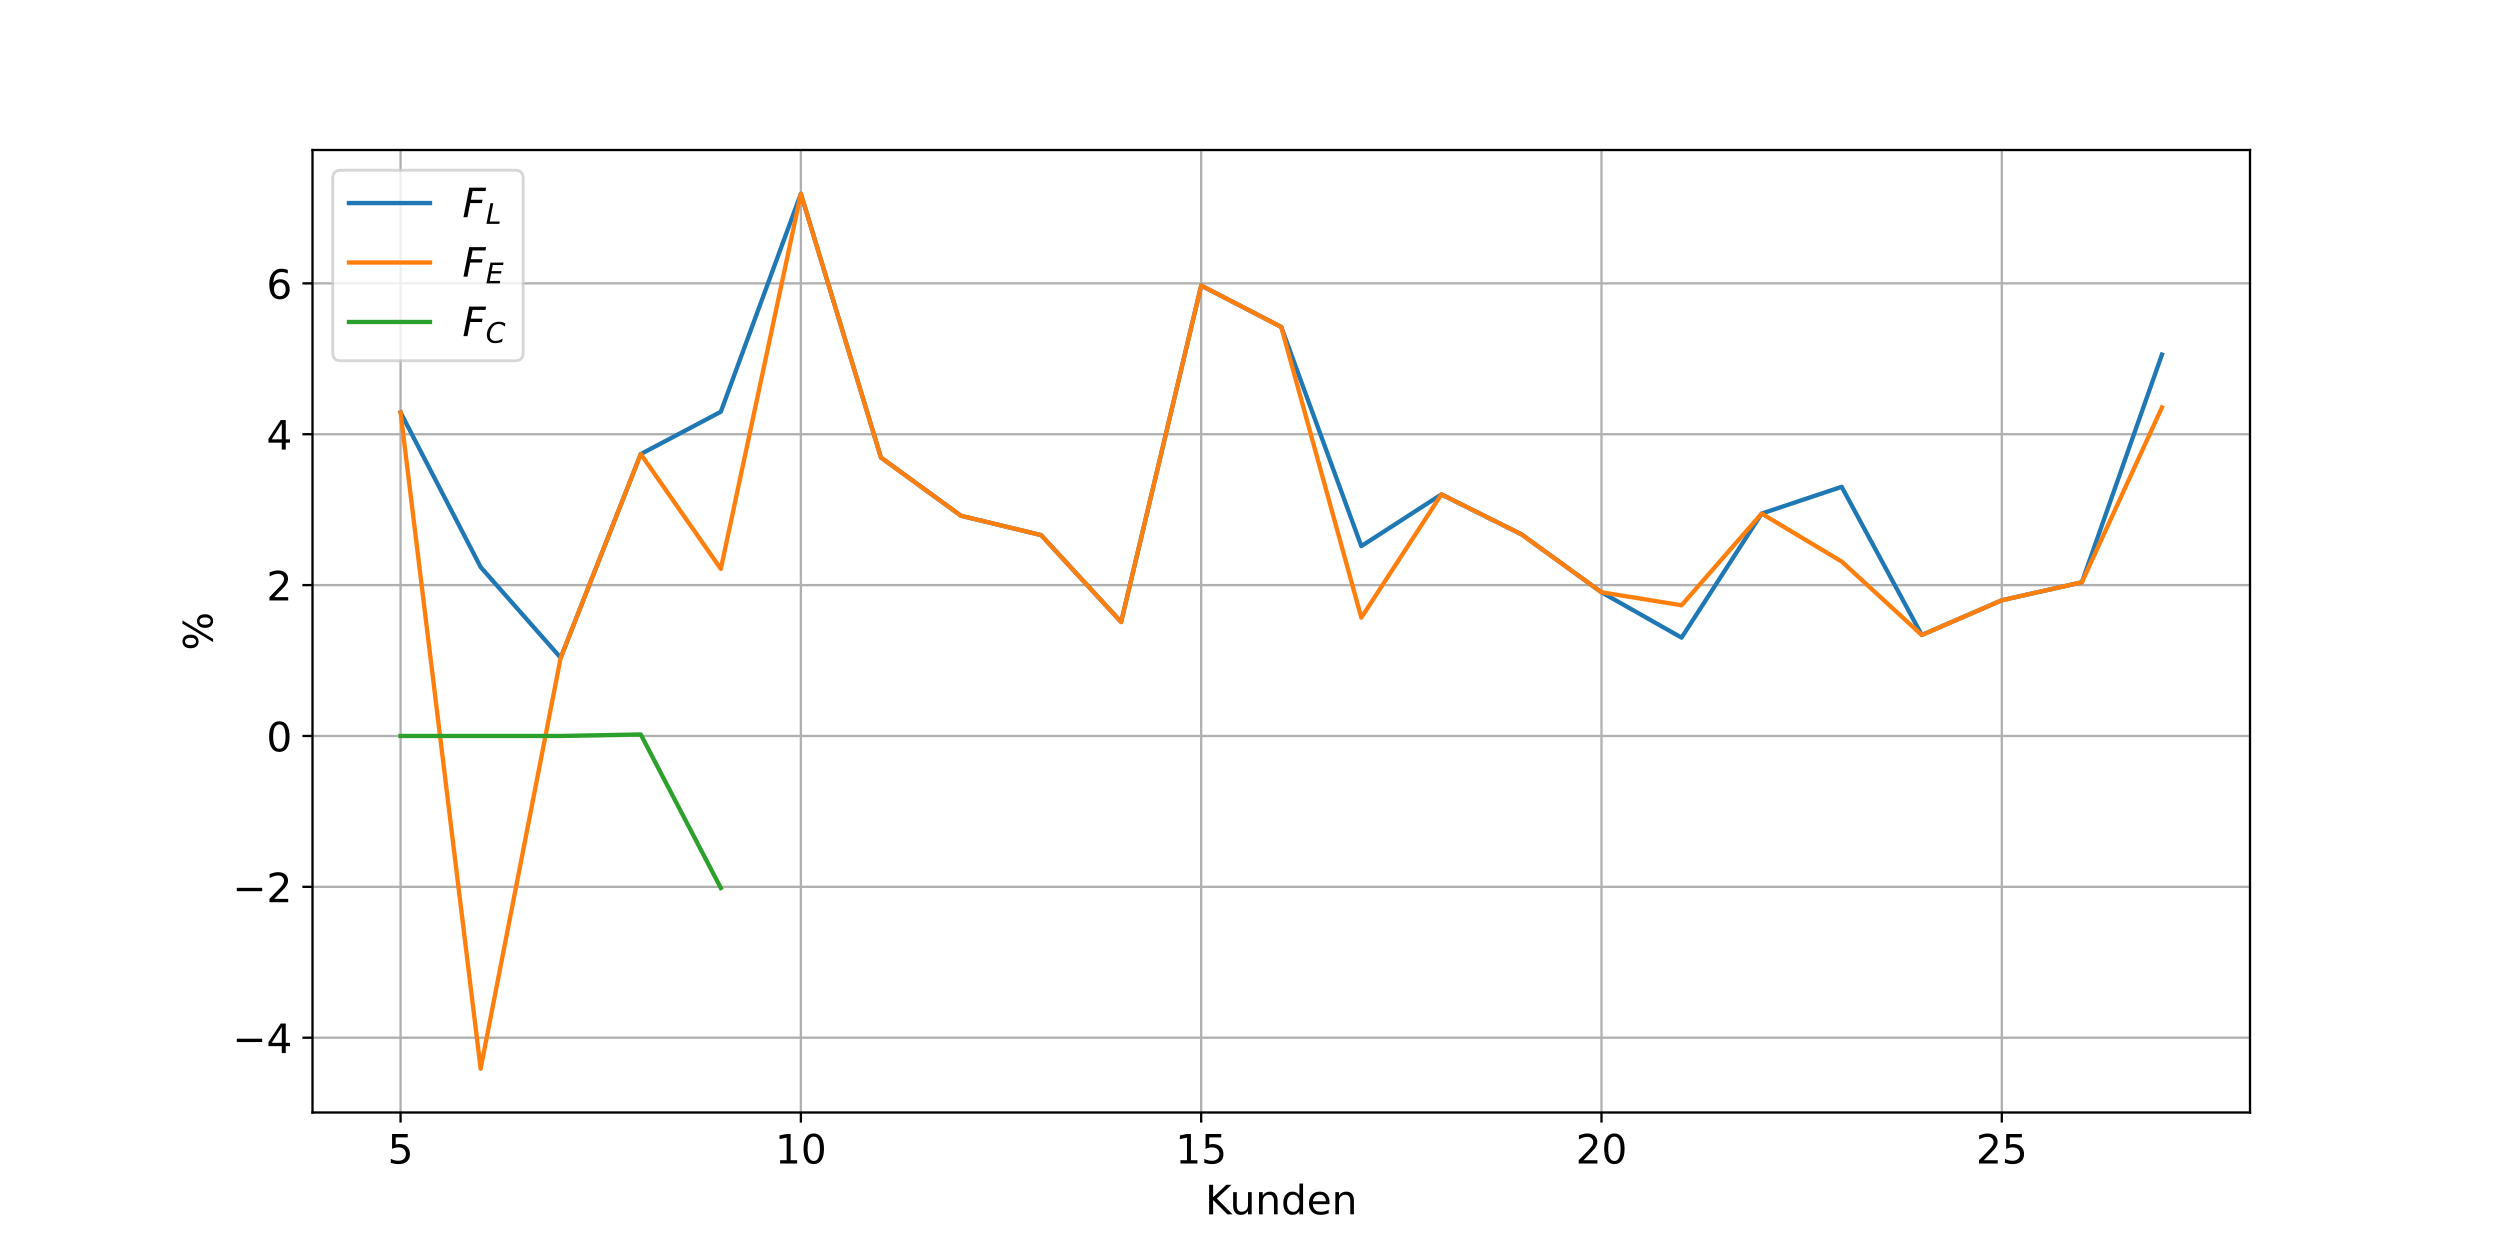
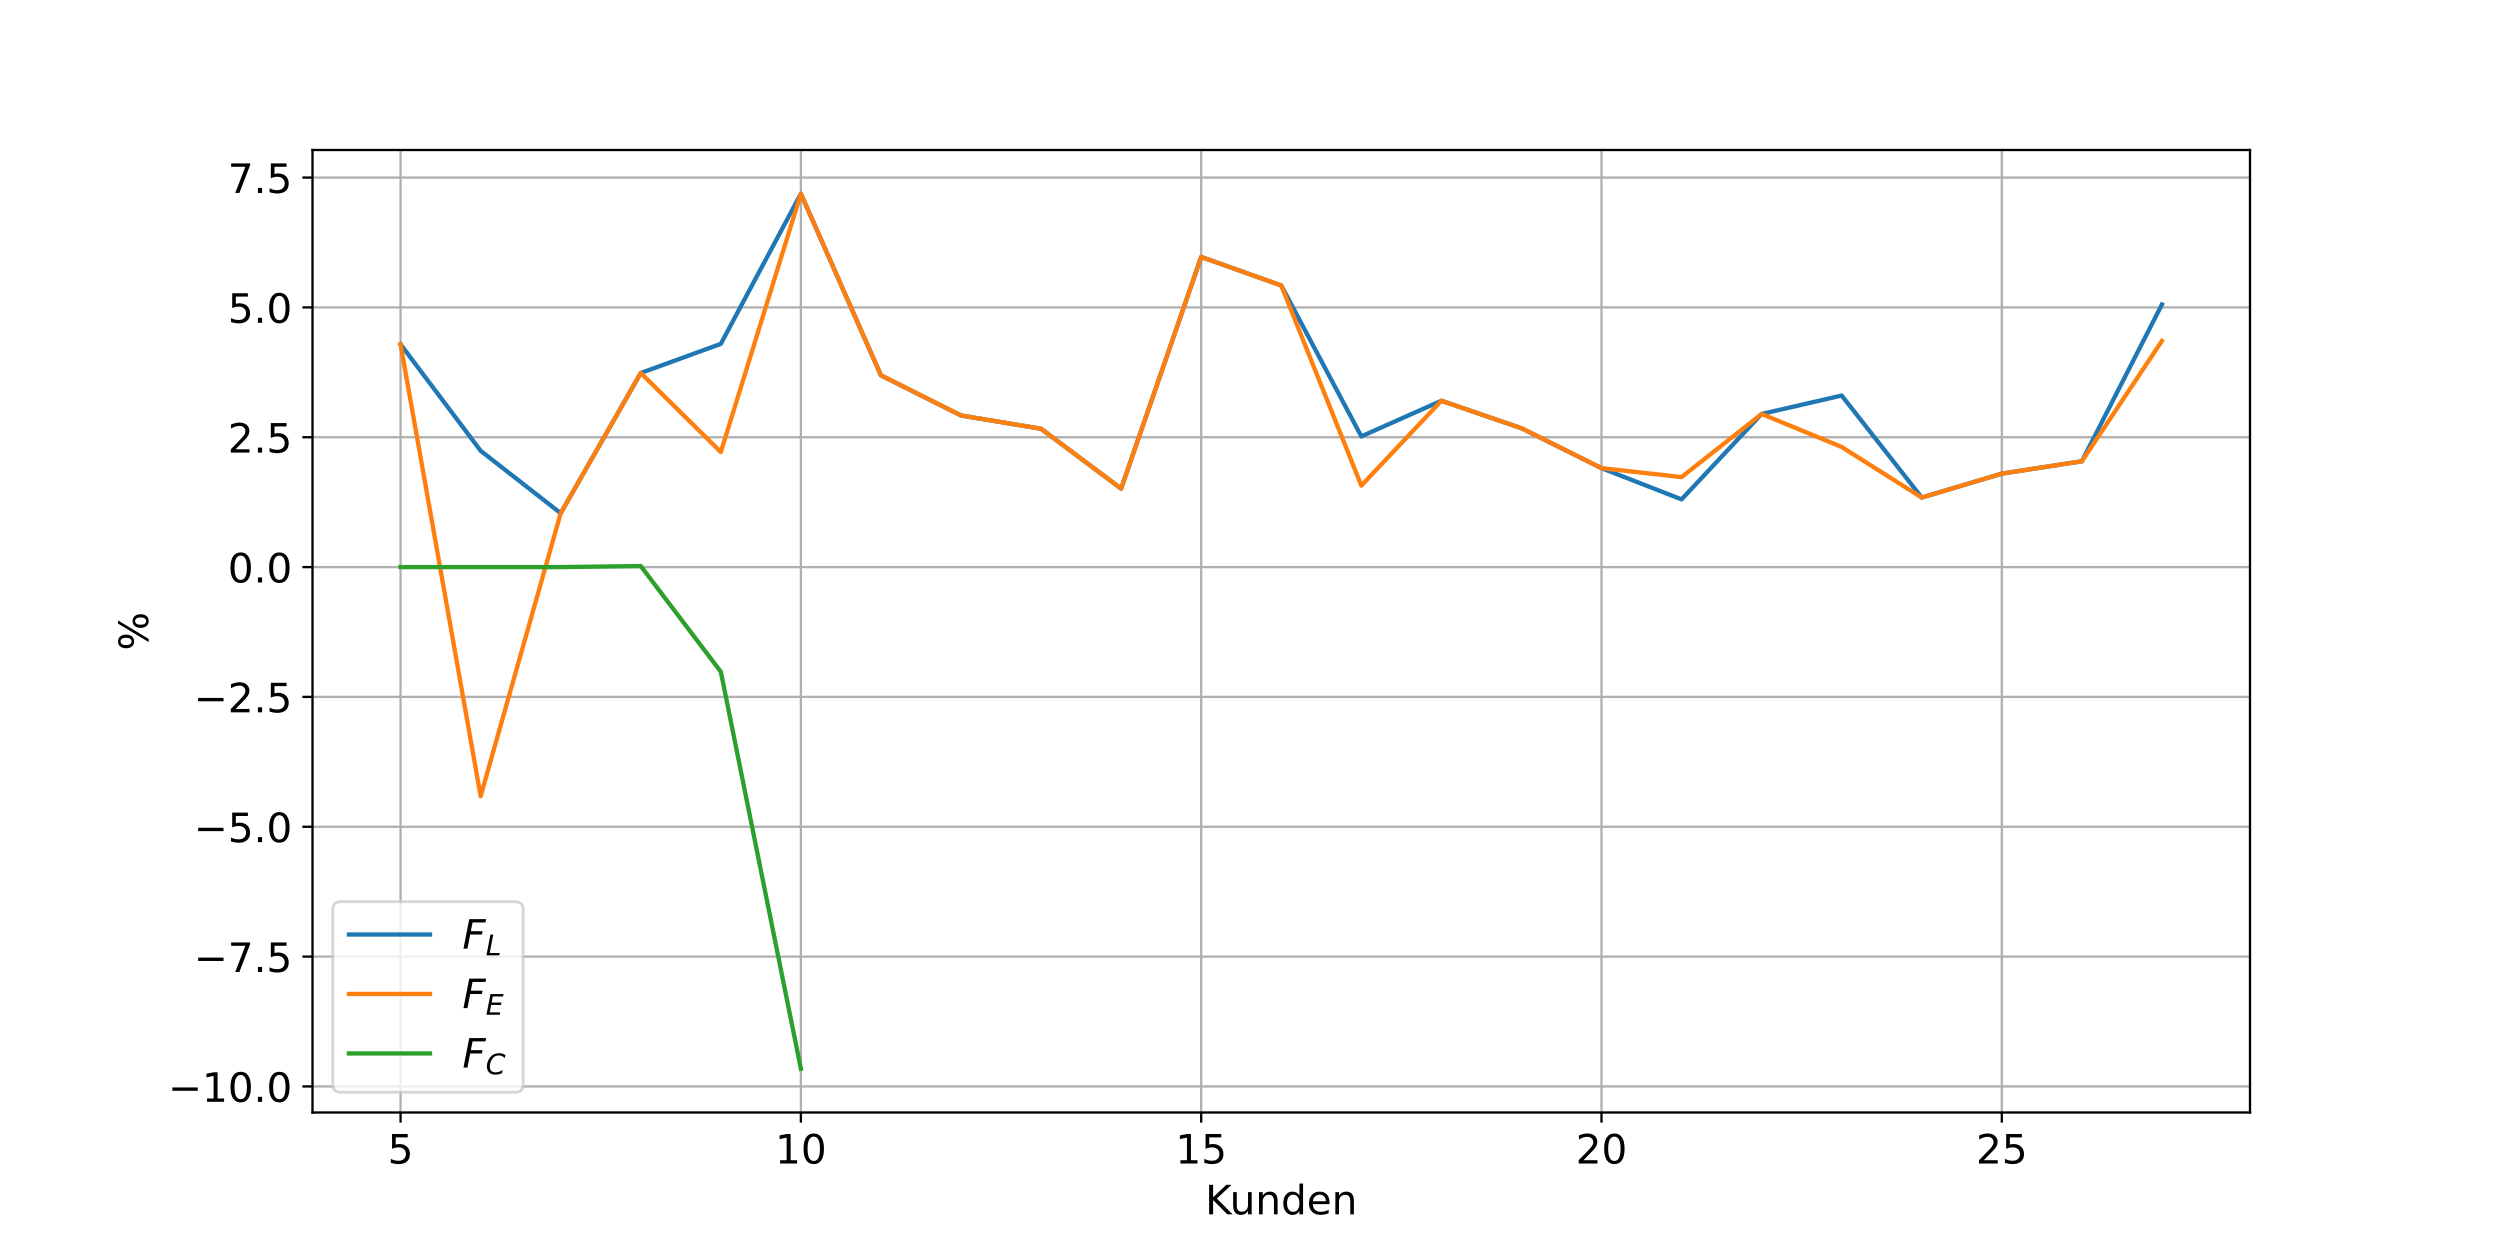
<svg xmlns="http://www.w3.org/2000/svg" xmlns:xlink="http://www.w3.org/1999/xlink" width="864pt" height="432pt" viewBox="0 0 864 432" version="1.1">
  <defs>
    <style type="text/css">*{stroke-linejoin: round; stroke-linecap: butt}</style>
  </defs>
  <g id="figure_1">
    <g id="patch_1">
      <path d="M 0 432  L 864 432  L 864 0  L 0 0  z " style="fill: #ffffff" />
    </g>
    <g id="axes_1">
      <g id="patch_2">
        <path d="M 108 384.48  L 777.6 384.48  L 777.6 51.84  L 108 51.84  z " style="fill: #ffffff" />
      </g>
      <g id="matplotlib.axis_1">
        <g id="xtick_1">
          <g id="line2d_1">
-             <path d="M 138.436 384.48  L 138.436 51.84  " clip-path="url(#p03456084fd)" style="fill: none; stroke: #b0b0b0; stroke-width: 0.8; stroke-linecap: square" />
+             <path d="M 138.436 384.48  L 138.436 51.84  " clip-path="url(#p9be66de8f5)" style="fill: none; stroke: #b0b0b0; stroke-width: 0.8; stroke-linecap: square" />
          </g>
          <g id="line2d_2">
            <defs>
-               <path id="m2e3fe3b270" d="M 0 0  L 0 3.5  " style="stroke: #000000; stroke-width: 0.8" />
-             </defs>
-             <g>
-               <use xlink:href="#m2e3fe3b270" x="138.436" y="384.48" style="stroke: #000000; stroke-width: 0.8" />
+               <path id="m0183c6b12e" d="M 0 0  L 0 3.5  " style="stroke: #000000; stroke-width: 0.8" />
+             </defs>
+             <g>
+               <use xlink:href="#m0183c6b12e" x="138.436" y="384.48" style="stroke: #000000; stroke-width: 0.8" />
            </g>
          </g>
          <g id="text_1">
            <g transform="translate(133.9826 402.1178) scale(0.14 -0.14)">
              <defs>
                <path id="DejaVuSans-35" d="M 691 4666  L 3169 4666  L 3169 4134  L 1269 4134  L 1269 2991  Q 1406 3038 1543 3061  Q 1681 3084 1819 3084  Q 2600 3084 3056 2656  Q 3513 2228 3513 1497  Q 3513 744 3044 326  Q 2575 -91 1722 -91  Q 1428 -91 1123 -41  Q 819 9 494 109  L 494 744  Q 775 591 1075 516  Q 1375 441 1709 441  Q 2250 441 2565 725  Q 2881 1009 2881 1497  Q 2881 1984 2565 2268  Q 2250 2553 1709 2553  Q 1456 2553 1204 2497  Q 953 2441 691 2322  L 691 4666  z " transform="scale(0.015625)" />
              </defs>
              <use xlink:href="#DejaVuSans-35" />
            </g>
          </g>
        </g>
        <g id="xtick_2">
          <g id="line2d_3">
-             <path d="M 276.783 384.48  L 276.783 51.84  " clip-path="url(#p03456084fd)" style="fill: none; stroke: #b0b0b0; stroke-width: 0.8; stroke-linecap: square" />
+             <path d="M 276.783 384.48  L 276.783 51.84  " clip-path="url(#p9be66de8f5)" style="fill: none; stroke: #b0b0b0; stroke-width: 0.8; stroke-linecap: square" />
          </g>
          <g id="line2d_4">
            <g>
-               <use xlink:href="#m2e3fe3b270" x="276.783" y="384.48" style="stroke: #000000; stroke-width: 0.8" />
+               <use xlink:href="#m0183c6b12e" x="276.783" y="384.48" style="stroke: #000000; stroke-width: 0.8" />
            </g>
          </g>
          <g id="text_2">
            <g transform="translate(267.876 402.1178) scale(0.14 -0.14)">
              <defs>
                <path id="DejaVuSans-31" d="M 794 531  L 1825 531  L 1825 4091  L 703 3866  L 703 4441  L 1819 4666  L 2450 4666  L 2450 531  L 3481 531  L 3481 0  L 794 0  L 794 531  z " transform="scale(0.015625)" />
                <path id="DejaVuSans-30" d="M 2034 4250  Q 1547 4250 1301 3770  Q 1056 3291 1056 2328  Q 1056 1369 1301 889  Q 1547 409 2034 409  Q 2525 409 2770 889  Q 3016 1369 3016 2328  Q 3016 3291 2770 3770  Q 2525 4250 2034 4250  z M 2034 4750  Q 2819 4750 3233 4129  Q 3647 3509 3647 2328  Q 3647 1150 3233 529  Q 2819 -91 2034 -91  Q 1250 -91 836 529  Q 422 1150 422 2328  Q 422 3509 836 4129  Q 1250 4750 2034 4750  z " transform="scale(0.015625)" />
              </defs>
              <use xlink:href="#DejaVuSans-31" />
              <use xlink:href="#DejaVuSans-30" transform="translate(63.62305 0)" />
            </g>
          </g>
        </g>
        <g id="xtick_3">
          <g id="line2d_5">
-             <path d="M 415.131 384.48  L 415.131 51.84  " clip-path="url(#p03456084fd)" style="fill: none; stroke: #b0b0b0; stroke-width: 0.8; stroke-linecap: square" />
+             <path d="M 415.131 384.48  L 415.131 51.84  " clip-path="url(#p9be66de8f5)" style="fill: none; stroke: #b0b0b0; stroke-width: 0.8; stroke-linecap: square" />
          </g>
          <g id="line2d_6">
            <g>
-               <use xlink:href="#m2e3fe3b270" x="415.131" y="384.48" style="stroke: #000000; stroke-width: 0.8" />
+               <use xlink:href="#m0183c6b12e" x="415.131" y="384.48" style="stroke: #000000; stroke-width: 0.8" />
            </g>
          </g>
          <g id="text_3">
            <g transform="translate(406.2231 402.1178) scale(0.14 -0.14)">
              <use xlink:href="#DejaVuSans-31" />
              <use xlink:href="#DejaVuSans-35" transform="translate(63.62305 0)" />
            </g>
          </g>
        </g>
        <g id="xtick_4">
          <g id="line2d_7">
-             <path d="M 553.478 384.48  L 553.478 51.84  " clip-path="url(#p03456084fd)" style="fill: none; stroke: #b0b0b0; stroke-width: 0.8; stroke-linecap: square" />
+             <path d="M 553.478 384.48  L 553.478 51.84  " clip-path="url(#p9be66de8f5)" style="fill: none; stroke: #b0b0b0; stroke-width: 0.8; stroke-linecap: square" />
          </g>
          <g id="line2d_8">
            <g>
-               <use xlink:href="#m2e3fe3b270" x="553.478" y="384.48" style="stroke: #000000; stroke-width: 0.8" />
+               <use xlink:href="#m0183c6b12e" x="553.478" y="384.48" style="stroke: #000000; stroke-width: 0.8" />
            </g>
          </g>
          <g id="text_4">
            <g transform="translate(544.5702 402.1178) scale(0.14 -0.14)">
              <defs>
                <path id="DejaVuSans-32" d="M 1228 531  L 3431 531  L 3431 0  L 469 0  L 469 531  Q 828 903 1448 1529  Q 2069 2156 2228 2338  Q 2531 2678 2651 2914  Q 2772 3150 2772 3378  Q 2772 3750 2511 3984  Q 2250 4219 1831 4219  Q 1534 4219 1204 4116  Q 875 4013 500 3803  L 500 4441  Q 881 4594 1212 4672  Q 1544 4750 1819 4750  Q 2544 4750 2975 4387  Q 3406 4025 3406 3419  Q 3406 3131 3298 2873  Q 3191 2616 2906 2266  Q 2828 2175 2409 1742  Q 1991 1309 1228 531  z " transform="scale(0.015625)" />
              </defs>
              <use xlink:href="#DejaVuSans-32" />
              <use xlink:href="#DejaVuSans-30" transform="translate(63.62305 0)" />
            </g>
          </g>
        </g>
        <g id="xtick_5">
          <g id="line2d_9">
-             <path d="M 691.825 384.48  L 691.825 51.84  " clip-path="url(#p03456084fd)" style="fill: none; stroke: #b0b0b0; stroke-width: 0.8; stroke-linecap: square" />
+             <path d="M 691.825 384.48  L 691.825 51.84  " clip-path="url(#p9be66de8f5)" style="fill: none; stroke: #b0b0b0; stroke-width: 0.8; stroke-linecap: square" />
          </g>
          <g id="line2d_10">
            <g>
-               <use xlink:href="#m2e3fe3b270" x="691.825" y="384.48" style="stroke: #000000; stroke-width: 0.8" />
+               <use xlink:href="#m0183c6b12e" x="691.825" y="384.48" style="stroke: #000000; stroke-width: 0.8" />
            </g>
          </g>
          <g id="text_5">
            <g transform="translate(682.9173 402.1178) scale(0.14 -0.14)">
              <use xlink:href="#DejaVuSans-32" />
              <use xlink:href="#DejaVuSans-35" transform="translate(63.62305 0)" />
            </g>
          </g>
        </g>
        <g id="text_6">
          <g transform="translate(416.4997 419.6672) scale(0.14 -0.14)">
            <defs>
              <path id="DejaVuSans-4b" d="M 628 4666  L 1259 4666  L 1259 2694  L 3353 4666  L 4166 4666  L 1850 2491  L 4331 0  L 3500 0  L 1259 2247  L 1259 0  L 628 0  L 628 4666  z " transform="scale(0.015625)" />
              <path id="DejaVuSans-75" d="M 544 1381  L 544 3500  L 1119 3500  L 1119 1403  Q 1119 906 1312 657  Q 1506 409 1894 409  Q 2359 409 2629 706  Q 2900 1003 2900 1516  L 2900 3500  L 3475 3500  L 3475 0  L 2900 0  L 2900 538  Q 2691 219 2414 64  Q 2138 -91 1772 -91  Q 1169 -91 856 284  Q 544 659 544 1381  z M 1991 3584  L 1991 3584  z " transform="scale(0.015625)" />
              <path id="DejaVuSans-6e" d="M 3513 2113  L 3513 0  L 2938 0  L 2938 2094  Q 2938 2591 2744 2837  Q 2550 3084 2163 3084  Q 1697 3084 1428 2787  Q 1159 2491 1159 1978  L 1159 0  L 581 0  L 581 3500  L 1159 3500  L 1159 2956  Q 1366 3272 1645 3428  Q 1925 3584 2291 3584  Q 2894 3584 3203 3211  Q 3513 2838 3513 2113  z " transform="scale(0.015625)" />
              <path id="DejaVuSans-64" d="M 2906 2969  L 2906 4863  L 3481 4863  L 3481 0  L 2906 0  L 2906 525  Q 2725 213 2448 61  Q 2172 -91 1784 -91  Q 1150 -91 751 415  Q 353 922 353 1747  Q 353 2572 751 3078  Q 1150 3584 1784 3584  Q 2172 3584 2448 3432  Q 2725 3281 2906 2969  z M 947 1747  Q 947 1113 1208 752  Q 1469 391 1925 391  Q 2381 391 2643 752  Q 2906 1113 2906 1747  Q 2906 2381 2643 2742  Q 2381 3103 1925 3103  Q 1469 3103 1208 2742  Q 947 2381 947 1747  z " transform="scale(0.015625)" />
              <path id="DejaVuSans-65" d="M 3597 1894  L 3597 1613  L 953 1613  Q 991 1019 1311 708  Q 1631 397 2203 397  Q 2534 397 2845 478  Q 3156 559 3463 722  L 3463 178  Q 3153 47 2828 -22  Q 2503 -91 2169 -91  Q 1331 -91 842 396  Q 353 884 353 1716  Q 353 2575 817 3079  Q 1281 3584 2069 3584  Q 2775 3584 3186 3129  Q 3597 2675 3597 1894  z M 3022 2063  Q 3016 2534 2758 2815  Q 2500 3097 2075 3097  Q 1594 3097 1305 2825  Q 1016 2553 972 2059  L 3022 2063  z " transform="scale(0.015625)" />
            </defs>
            <use xlink:href="#DejaVuSans-4b" />
            <use xlink:href="#DejaVuSans-75" transform="translate(60.57617 0)" />
            <use xlink:href="#DejaVuSans-6e" transform="translate(123.9551 0)" />
            <use xlink:href="#DejaVuSans-64" transform="translate(187.334 0)" />
            <use xlink:href="#DejaVuSans-65" transform="translate(250.8105 0)" />
            <use xlink:href="#DejaVuSans-6e" transform="translate(312.334 0)" />
          </g>
        </g>
      </g>
      <g id="matplotlib.axis_2">
        <g id="ytick_1">
          <g id="line2d_11">
-             <path d="M 108 358.624  L 777.6 358.624  " clip-path="url(#p03456084fd)" style="fill: none; stroke: #b0b0b0; stroke-width: 0.8; stroke-linecap: square" />
+             <path d="M 108 375.473  L 777.6 375.473  " clip-path="url(#p9be66de8f5)" style="fill: none; stroke: #b0b0b0; stroke-width: 0.8; stroke-linecap: square" />
          </g>
          <g id="line2d_12">
            <defs>
-               <path id="m1f3942cf48" d="M 0 0  L -3.5 0  " style="stroke: #000000; stroke-width: 0.8" />
-             </defs>
-             <g>
-               <use xlink:href="#m1f3942cf48" x="108" y="358.624" style="stroke: #000000; stroke-width: 0.8" />
+               <path id="mc5f3271685" d="M 0 0  L -3.5 0  " style="stroke: #000000; stroke-width: 0.8" />
+             </defs>
+             <g>
+               <use xlink:href="#mc5f3271685" x="108" y="375.473" style="stroke: #000000; stroke-width: 0.8" />
            </g>
          </g>
          <g id="text_7">
-             <g transform="translate(80.36094 363.9428) scale(0.14 -0.14)">
+             <g transform="translate(58.09656 380.7918) scale(0.14 -0.14)">
              <defs>
                <path id="DejaVuSans-2212" d="M 678 2272  L 4684 2272  L 4684 1741  L 678 1741  L 678 2272  z " transform="scale(0.015625)" />
-                 <path id="DejaVuSans-34" d="M 2419 4116  L 825 1625  L 2419 1625  L 2419 4116  z M 2253 4666  L 3047 4666  L 3047 1625  L 3713 1625  L 3713 1100  L 3047 1100  L 3047 0  L 2419 0  L 2419 1100  L 313 1100  L 313 1709  L 2253 4666  z " transform="scale(0.015625)" />
+                 <path id="DejaVuSans-2e" d="M 684 794  L 1344 794  L 1344 0  L 684 0  L 684 794  z " transform="scale(0.015625)" />
              </defs>
              <use xlink:href="#DejaVuSans-2212" />
-               <use xlink:href="#DejaVuSans-34" transform="translate(83.78906 0)" />
+               <use xlink:href="#DejaVuSans-31" transform="translate(83.78906 0)" />
+               <use xlink:href="#DejaVuSans-30" transform="translate(147.4121 0)" />
+               <use xlink:href="#DejaVuSans-2e" transform="translate(211.0352 0)" />
+               <use xlink:href="#DejaVuSans-30" transform="translate(242.8223 0)" />
            </g>
          </g>
        </g>
        <g id="ytick_2">
          <g id="line2d_13">
-             <path d="M 108 306.486  L 777.6 306.486  " clip-path="url(#p03456084fd)" style="fill: none; stroke: #b0b0b0; stroke-width: 0.8; stroke-linecap: square" />
+             <path d="M 108 330.6  L 777.6 330.6  " clip-path="url(#p9be66de8f5)" style="fill: none; stroke: #b0b0b0; stroke-width: 0.8; stroke-linecap: square" />
          </g>
          <g id="line2d_14">
            <g>
-               <use xlink:href="#m1f3942cf48" x="108" y="306.486" style="stroke: #000000; stroke-width: 0.8" />
+               <use xlink:href="#mc5f3271685" x="108" y="330.6" style="stroke: #000000; stroke-width: 0.8" />
            </g>
          </g>
          <g id="text_8">
-             <g transform="translate(80.36094 311.8051) scale(0.14 -0.14)">
+             <g transform="translate(67.00406 335.919) scale(0.14 -0.14)">
+               <defs>
+                 <path id="DejaVuSans-37" d="M 525 4666  L 3525 4666  L 3525 4397  L 1831 0  L 1172 0  L 2766 4134  L 525 4134  L 525 4666  z " transform="scale(0.015625)" />
+               </defs>
+               <use xlink:href="#DejaVuSans-2212" />
+               <use xlink:href="#DejaVuSans-37" transform="translate(83.78906 0)" />
+               <use xlink:href="#DejaVuSans-2e" transform="translate(147.4121 0)" />
+               <use xlink:href="#DejaVuSans-35" transform="translate(179.1992 0)" />
+             </g>
+           </g>
+         </g>
+         <g id="ytick_3">
+           <g id="line2d_15">
+             <path d="M 108 285.727  L 777.6 285.727  " clip-path="url(#p9be66de8f5)" style="fill: none; stroke: #b0b0b0; stroke-width: 0.8; stroke-linecap: square" />
+           </g>
+           <g id="line2d_16">
+             <g>
+               <use xlink:href="#mc5f3271685" x="108" y="285.727" style="stroke: #000000; stroke-width: 0.8" />
+             </g>
+           </g>
+           <g id="text_9">
+             <g transform="translate(67.00406 291.0463) scale(0.14 -0.14)">
+               <use xlink:href="#DejaVuSans-2212" />
+               <use xlink:href="#DejaVuSans-35" transform="translate(83.78906 0)" />
+               <use xlink:href="#DejaVuSans-2e" transform="translate(147.4121 0)" />
+               <use xlink:href="#DejaVuSans-30" transform="translate(179.1992 0)" />
+             </g>
+           </g>
+         </g>
+         <g id="ytick_4">
+           <g id="line2d_17">
+             <path d="M 108 240.855  L 777.6 240.855  " clip-path="url(#p9be66de8f5)" style="fill: none; stroke: #b0b0b0; stroke-width: 0.8; stroke-linecap: square" />
+           </g>
+           <g id="line2d_18">
+             <g>
+               <use xlink:href="#mc5f3271685" x="108" y="240.855" style="stroke: #000000; stroke-width: 0.8" />
+             </g>
+           </g>
+           <g id="text_10">
+             <g transform="translate(67.00406 246.1735) scale(0.14 -0.14)">
              <use xlink:href="#DejaVuSans-2212" />
              <use xlink:href="#DejaVuSans-32" transform="translate(83.78906 0)" />
-             </g>
-           </g>
-         </g>
-         <g id="ytick_3">
-           <g id="line2d_15">
-             <path d="M 108 254.348  L 777.6 254.348  " clip-path="url(#p03456084fd)" style="fill: none; stroke: #b0b0b0; stroke-width: 0.8; stroke-linecap: square" />
-           </g>
-           <g id="line2d_16">
-             <g>
-               <use xlink:href="#m1f3942cf48" x="108" y="254.348" style="stroke: #000000; stroke-width: 0.8" />
-             </g>
-           </g>
-           <g id="text_9">
-             <g transform="translate(92.0925 259.6673) scale(0.14 -0.14)">
-               <use xlink:href="#DejaVuSans-30" />
-             </g>
-           </g>
-         </g>
-         <g id="ytick_4">
-           <g id="line2d_17">
-             <path d="M 108 202.211  L 777.6 202.211  " clip-path="url(#p03456084fd)" style="fill: none; stroke: #b0b0b0; stroke-width: 0.8; stroke-linecap: square" />
-           </g>
-           <g id="line2d_18">
-             <g>
-               <use xlink:href="#m1f3942cf48" x="108" y="202.211" style="stroke: #000000; stroke-width: 0.8" />
-             </g>
-           </g>
-           <g id="text_10">
-             <g transform="translate(92.0925 207.5295) scale(0.14 -0.14)">
-               <use xlink:href="#DejaVuSans-32" />
+               <use xlink:href="#DejaVuSans-2e" transform="translate(147.4121 0)" />
+               <use xlink:href="#DejaVuSans-35" transform="translate(179.1992 0)" />
            </g>
          </g>
        </g>
        <g id="ytick_5">
          <g id="line2d_19">
-             <path d="M 108 150.073  L 777.6 150.073  " clip-path="url(#p03456084fd)" style="fill: none; stroke: #b0b0b0; stroke-width: 0.8; stroke-linecap: square" />
+             <path d="M 108 195.982  L 777.6 195.982  " clip-path="url(#p9be66de8f5)" style="fill: none; stroke: #b0b0b0; stroke-width: 0.8; stroke-linecap: square" />
          </g>
          <g id="line2d_20">
            <g>
-               <use xlink:href="#m1f3942cf48" x="108" y="150.073" style="stroke: #000000; stroke-width: 0.8" />
+               <use xlink:href="#mc5f3271685" x="108" y="195.982" style="stroke: #000000; stroke-width: 0.8" />
            </g>
          </g>
          <g id="text_11">
-             <g transform="translate(92.0925 155.3918) scale(0.14 -0.14)">
-               <use xlink:href="#DejaVuSans-34" />
+             <g transform="translate(78.73562 201.3007) scale(0.14 -0.14)">
+               <use xlink:href="#DejaVuSans-30" />
+               <use xlink:href="#DejaVuSans-2e" transform="translate(63.62305 0)" />
+               <use xlink:href="#DejaVuSans-30" transform="translate(95.41016 0)" />
            </g>
          </g>
        </g>
        <g id="ytick_6">
          <g id="line2d_21">
-             <path d="M 108 97.935  L 777.6 97.935  " clip-path="url(#p03456084fd)" style="fill: none; stroke: #b0b0b0; stroke-width: 0.8; stroke-linecap: square" />
+             <path d="M 108 151.109  L 777.6 151.109  " clip-path="url(#p9be66de8f5)" style="fill: none; stroke: #b0b0b0; stroke-width: 0.8; stroke-linecap: square" />
          </g>
          <g id="line2d_22">
            <g>
-               <use xlink:href="#m1f3942cf48" x="108" y="97.935" style="stroke: #000000; stroke-width: 0.8" />
+               <use xlink:href="#mc5f3271685" x="108" y="151.109" style="stroke: #000000; stroke-width: 0.8" />
            </g>
          </g>
          <g id="text_12">
-             <g transform="translate(92.0925 103.254) scale(0.14 -0.14)">
-               <defs>
-                 <path id="DejaVuSans-36" d="M 2113 2584  Q 1688 2584 1439 2293  Q 1191 2003 1191 1497  Q 1191 994 1439 701  Q 1688 409 2113 409  Q 2538 409 2786 701  Q 3034 994 3034 1497  Q 3034 2003 2786 2293  Q 2538 2584 2113 2584  z M 3366 4563  L 3366 3988  Q 3128 4100 2886 4159  Q 2644 4219 2406 4219  Q 1781 4219 1451 3797  Q 1122 3375 1075 2522  Q 1259 2794 1537 2939  Q 1816 3084 2150 3084  Q 2853 3084 3261 2657  Q 3669 2231 3669 1497  Q 3669 778 3244 343  Q 2819 -91 2113 -91  Q 1303 -91 875 529  Q 447 1150 447 2328  Q 447 3434 972 4092  Q 1497 4750 2381 4750  Q 2619 4750 2861 4703  Q 3103 4656 3366 4563  z " transform="scale(0.015625)" />
-               </defs>
-               <use xlink:href="#DejaVuSans-36" />
-             </g>
-           </g>
-         </g>
-         <g id="text_13">
-           <g transform="translate(73.44938 224.8111) rotate(-90) scale(0.14 -0.14)">
+             <g transform="translate(78.73562 156.428) scale(0.14 -0.14)">
+               <use xlink:href="#DejaVuSans-32" />
+               <use xlink:href="#DejaVuSans-2e" transform="translate(63.62305 0)" />
+               <use xlink:href="#DejaVuSans-35" transform="translate(95.41016 0)" />
+             </g>
+           </g>
+         </g>
+         <g id="ytick_7">
+           <g id="line2d_23">
+             <path d="M 108 106.236  L 777.6 106.236  " clip-path="url(#p9be66de8f5)" style="fill: none; stroke: #b0b0b0; stroke-width: 0.8; stroke-linecap: square" />
+           </g>
+           <g id="line2d_24">
+             <g>
+               <use xlink:href="#mc5f3271685" x="108" y="106.236" style="stroke: #000000; stroke-width: 0.8" />
+             </g>
+           </g>
+           <g id="text_13">
+             <g transform="translate(78.73562 111.5552) scale(0.14 -0.14)">
+               <use xlink:href="#DejaVuSans-35" />
+               <use xlink:href="#DejaVuSans-2e" transform="translate(63.62305 0)" />
+               <use xlink:href="#DejaVuSans-30" transform="translate(95.41016 0)" />
+             </g>
+           </g>
+         </g>
+         <g id="ytick_8">
+           <g id="line2d_25">
+             <path d="M 108 61.364  L 777.6 61.364  " clip-path="url(#p9be66de8f5)" style="fill: none; stroke: #b0b0b0; stroke-width: 0.8; stroke-linecap: square" />
+           </g>
+           <g id="line2d_26">
+             <g>
+               <use xlink:href="#mc5f3271685" x="108" y="61.364" style="stroke: #000000; stroke-width: 0.8" />
+             </g>
+           </g>
+           <g id="text_14">
+             <g transform="translate(78.73562 66.68244) scale(0.14 -0.14)">
+               <use xlink:href="#DejaVuSans-37" />
+               <use xlink:href="#DejaVuSans-2e" transform="translate(63.62305 0)" />
+               <use xlink:href="#DejaVuSans-35" transform="translate(95.41016 0)" />
+             </g>
+           </g>
+         </g>
+         <g id="text_15">
+           <g transform="translate(51.185 224.8111) rotate(-90) scale(0.14 -0.14)">
            <defs>
              <path id="DejaVuSans-25" d="M 4653 2053  Q 4381 2053 4226 1822  Q 4072 1591 4072 1178  Q 4072 772 4226 539  Q 4381 306 4653 306  Q 4919 306 5073 539  Q 5228 772 5228 1178  Q 5228 1588 5073 1820  Q 4919 2053 4653 2053  z M 4653 2450  Q 5147 2450 5437 2106  Q 5728 1763 5728 1178  Q 5728 594 5436 251  Q 5144 -91 4653 -91  Q 4153 -91 3862 251  Q 3572 594 3572 1178  Q 3572 1766 3864 2108  Q 4156 2450 4653 2450  z M 1428 4353  Q 1159 4353 1004 4120  Q 850 3888 850 3481  Q 850 3069 1003 2837  Q 1156 2606 1428 2606  Q 1700 2606 1854 2837  Q 2009 3069 2009 3481  Q 2009 3884 1853 4118  Q 1697 4353 1428 4353  z M 4250 4750  L 4750 4750  L 1831 -91  L 1331 -91  L 4250 4750  z M 1428 4750  Q 1922 4750 2215 4408  Q 2509 4066 2509 3481  Q 2509 2891 2217 2550  Q 1925 2209 1428 2209  Q 931 2209 642 2551  Q 353 2894 353 3481  Q 353 4063 643 4406  Q 934 4750 1428 4750  z " transform="scale(0.015625)" />
            </defs>
            <use xlink:href="#DejaVuSans-25" />
          </g>
        </g>
      </g>
-       <g id="line2d_23">
-         <path d="M 138.436 142.542  L 166.106 195.969  L 193.775 227.321  L 221.445 156.925  L 249.114 142.306  L 276.783 66.96  L 304.453 158.119  L 332.122 178.259  L 359.792 184.926  L 387.461 214.962  L 415.131 98.688  L 442.8 112.997  L 470.469 188.745  L 498.139 170.863  L 525.808 184.66  L 553.478 204.7  L 581.147 220.365  L 608.817 177.493  L 636.486 168.245  L 664.155 219.453  L 691.825 207.443  L 719.494 201.234  L 747.164 122.549  " clip-path="url(#p03456084fd)" style="fill: none; stroke: #1f77b4; stroke-width: 1.5; stroke-linecap: square" />
-       </g>
-       <g id="line2d_24">
-         <path d="M 138.436 142.542  L 166.106 369.36  L 193.775 227.321  L 221.445 156.925  L 249.114 196.612  L 276.783 66.96  L 304.453 158.119  L 332.122 178.259  L 359.792 184.926  L 387.461 214.962  L 415.131 98.688  L 442.8 112.997  L 470.469 213.464  L 498.139 170.863  L 525.808 184.66  L 553.478 204.7  L 581.147 209.176  L 608.817 177.493  L 636.486 194.072  L 664.155 219.453  L 691.825 207.443  L 719.494 201.234  L 747.164 140.813  " clip-path="url(#p03456084fd)" style="fill: none; stroke: #ff7f0e; stroke-width: 1.5; stroke-linecap: square" />
-       </g>
-       <g id="line2d_25">
-         <path d="M 138.436 254.348  L 166.106 254.348  L 193.775 254.348  L 221.445 253.833  L 249.114 306.896  " clip-path="url(#p03456084fd)" style="fill: none; stroke: #2ca02c; stroke-width: 1.5; stroke-linecap: square" />
+       <g id="line2d_27">
+         <path d="M 138.436 119  L 166.106 155.786  L 193.775 177.373  L 221.445 128.904  L 249.114 118.837  L 276.783 66.96  L 304.453 129.725  L 332.122 143.593  L 359.792 148.183  L 387.461 168.864  L 415.131 88.805  L 442.8 98.658  L 470.469 150.812  L 498.139 138.5  L 525.808 148  L 553.478 161.798  L 581.147 172.584  L 608.817 143.065  L 636.486 136.697  L 664.155 171.955  L 691.825 163.686  L 719.494 159.411  L 747.164 105.234  " clip-path="url(#p9be66de8f5)" style="fill: none; stroke: #1f77b4; stroke-width: 1.5; stroke-linecap: square" />
+       </g>
+       <g id="line2d_28">
+         <path d="M 138.436 119  L 166.106 275.17  L 193.775 177.373  L 221.445 128.904  L 249.114 156.229  L 276.783 66.96  L 304.453 129.725  L 332.122 143.593  L 359.792 148.183  L 387.461 168.864  L 415.131 88.805  L 442.8 98.658  L 470.469 167.832  L 498.139 138.5  L 525.808 148  L 553.478 161.798  L 581.147 164.879  L 608.817 143.065  L 636.486 154.48  L 664.155 171.955  L 691.825 163.686  L 719.494 159.411  L 747.164 117.81  " clip-path="url(#p9be66de8f5)" style="fill: none; stroke: #ff7f0e; stroke-width: 1.5; stroke-linecap: square" />
+       </g>
+       <g id="line2d_29">
+         <path d="M 138.436 195.982  L 166.106 195.982  L 193.775 195.982  L 221.445 195.627  L 249.114 232.162  L 276.783 369.36  " clip-path="url(#p9be66de8f5)" style="fill: none; stroke: #2ca02c; stroke-width: 1.5; stroke-linecap: square" />
      </g>
      <g id="patch_3">
        <path d="M 108 384.48  L 108 51.84  " style="fill: none; stroke: #000000; stroke-width: 0.8; stroke-linejoin: miter; stroke-linecap: square" />
      </g>
      <g id="patch_4">
        <path d="M 777.6 384.48  L 777.6 51.84  " style="fill: none; stroke: #000000; stroke-width: 0.8; stroke-linejoin: miter; stroke-linecap: square" />
      </g>
      <g id="patch_5">
        <path d="M 108 384.48  L 777.6 384.48  " style="fill: none; stroke: #000000; stroke-width: 0.8; stroke-linejoin: miter; stroke-linecap: square" />
      </g>
      <g id="patch_6">
        <path d="M 108 51.84  L 777.6 51.84  " style="fill: none; stroke: #000000; stroke-width: 0.8; stroke-linejoin: miter; stroke-linecap: square" />
      </g>
      <g id="legend_1">
        <g id="patch_7">
-           <path d="M 117.8 124.688  L 178 124.688  Q 180.8 124.688 180.8 121.888  L 180.8 61.64  Q 180.8 58.84 178 58.84  L 117.8 58.84  Q 115 58.84 115 61.64  L 115 121.888  Q 115 124.688 117.8 124.688  z " style="fill: #ffffff; opacity: 0.8; stroke: #cccccc; stroke-linejoin: miter" />
-         </g>
-         <g id="line2d_26">
-           <path d="M 120.6 70.178  L 134.6 70.178  L 148.6 70.178  " style="fill: none; stroke: #1f77b4; stroke-width: 1.5; stroke-linecap: square" />
-         </g>
-         <g id="text_14">
-           <g transform="translate(159.8 75.07781) scale(0.14 -0.14)">
+           <path d="M 117.8 377.48  L 178 377.48  Q 180.8 377.48 180.8 374.68  L 180.8 314.432  Q 180.8 311.632 178 311.632  L 117.8 311.632  Q 115 311.632 115 314.432  L 115 374.68  Q 115 377.48 117.8 377.48  z " style="fill: #ffffff; opacity: 0.8; stroke: #cccccc; stroke-linejoin: miter" />
+         </g>
+         <g id="line2d_30">
+           <path d="M 120.6 322.97  L 134.6 322.97  L 148.6 322.97  " style="fill: none; stroke: #1f77b4; stroke-width: 1.5; stroke-linecap: square" />
+         </g>
+         <g id="text_16">
+           <g transform="translate(159.8 327.8697) scale(0.14 -0.14)">
            <defs>
              <path id="DejaVuSans-Oblique-46" d="M 1081 4666  L 3756 4666  L 3653 4134  L 1606 4134  L 1338 2759  L 3188 2759  L 3084 2228  L 1234 2228  L 800 0  L 172 0  L 1081 4666  z " transform="scale(0.015625)" />
              <path id="DejaVuSans-Oblique-4c" d="M 1075 4666  L 1709 4666  L 909 525  L 3181 525  L 3078 0  L 172 0  L 1075 4666  z " transform="scale(0.015625)" />
            </defs>
            <use xlink:href="#DejaVuSans-Oblique-46" transform="translate(0 0.09375)" />
            <use xlink:href="#DejaVuSans-Oblique-4c" transform="translate(57.51953 -16.3125) scale(0.7)" />
          </g>
        </g>
-         <g id="line2d_27">
-           <path d="M 120.6 90.727  L 134.6 90.727  L 148.6 90.727  " style="fill: none; stroke: #ff7f0e; stroke-width: 1.5; stroke-linecap: square" />
-         </g>
-         <g id="text_15">
-           <g transform="translate(159.8 95.62719) scale(0.14 -0.14)">
+         <g id="line2d_31">
+           <path d="M 120.6 343.519  L 134.6 343.519  L 148.6 343.519  " style="fill: none; stroke: #ff7f0e; stroke-width: 1.5; stroke-linecap: square" />
+         </g>
+         <g id="text_17">
+           <g transform="translate(159.8 348.4191) scale(0.14 -0.14)">
            <defs>
              <path id="DejaVuSans-Oblique-45" d="M 1081 4666  L 4031 4666  L 3928 4134  L 1606 4134  L 1338 2753  L 3566 2753  L 3463 2222  L 1234 2222  L 909 531  L 3284 531  L 3181 0  L 172 0  L 1081 4666  z " transform="scale(0.015625)" />
            </defs>
            <use xlink:href="#DejaVuSans-Oblique-46" transform="translate(0 0.09375)" />
            <use xlink:href="#DejaVuSans-Oblique-45" transform="translate(57.51953 -16.3125) scale(0.7)" />
          </g>
        </g>
-         <g id="line2d_28">
-           <path d="M 120.6 111.277  L 134.6 111.277  L 148.6 111.277  " style="fill: none; stroke: #2ca02c; stroke-width: 1.5; stroke-linecap: square" />
-         </g>
-         <g id="text_16">
-           <g transform="translate(159.8 116.1766) scale(0.14 -0.14)">
+         <g id="line2d_32">
+           <path d="M 120.6 364.068  L 134.6 364.068  L 148.6 364.068  " style="fill: none; stroke: #2ca02c; stroke-width: 1.5; stroke-linecap: square" />
+         </g>
+         <g id="text_18">
+           <g transform="translate(159.8 368.9684) scale(0.14 -0.14)">
            <defs>
              <path id="DejaVuSans-Oblique-43" d="M 4447 4306  L 4319 3641  Q 4019 3944 3683 4091  Q 3347 4238 2956 4238  Q 2422 4238 2017 3981  Q 1613 3725 1319 3200  Q 1131 2863 1032 2486  Q 934 2109 934 1728  Q 934 1091 1264 756  Q 1594 422 2222 422  Q 2656 422 3056 561  Q 3456 700 3834 978  L 3688 231  Q 3316 72 2936 -9  Q 2556 -91 2175 -91  Q 1278 -91 773 396  Q 269 884 269 1753  Q 269 2309 461 2846  Q 653 3384 1013 3828  Q 1394 4300 1883 4525  Q 2372 4750 3022 4750  Q 3422 4750 3780 4639  Q 4138 4528 4447 4306  z " transform="scale(0.015625)" />
            </defs>
            <use xlink:href="#DejaVuSans-Oblique-46" transform="translate(0 0.09375)" />
            <use xlink:href="#DejaVuSans-Oblique-43" transform="translate(57.51953 -16.3125) scale(0.7)" />
          </g>
        </g>
      </g>
    </g>
  </g>
  <defs>
-     <clipPath id="p03456084fd">
+     <clipPath id="p9be66de8f5">
      <rect x="108" y="51.84" width="669.6" height="332.64" />
    </clipPath>
  </defs>
</svg>
